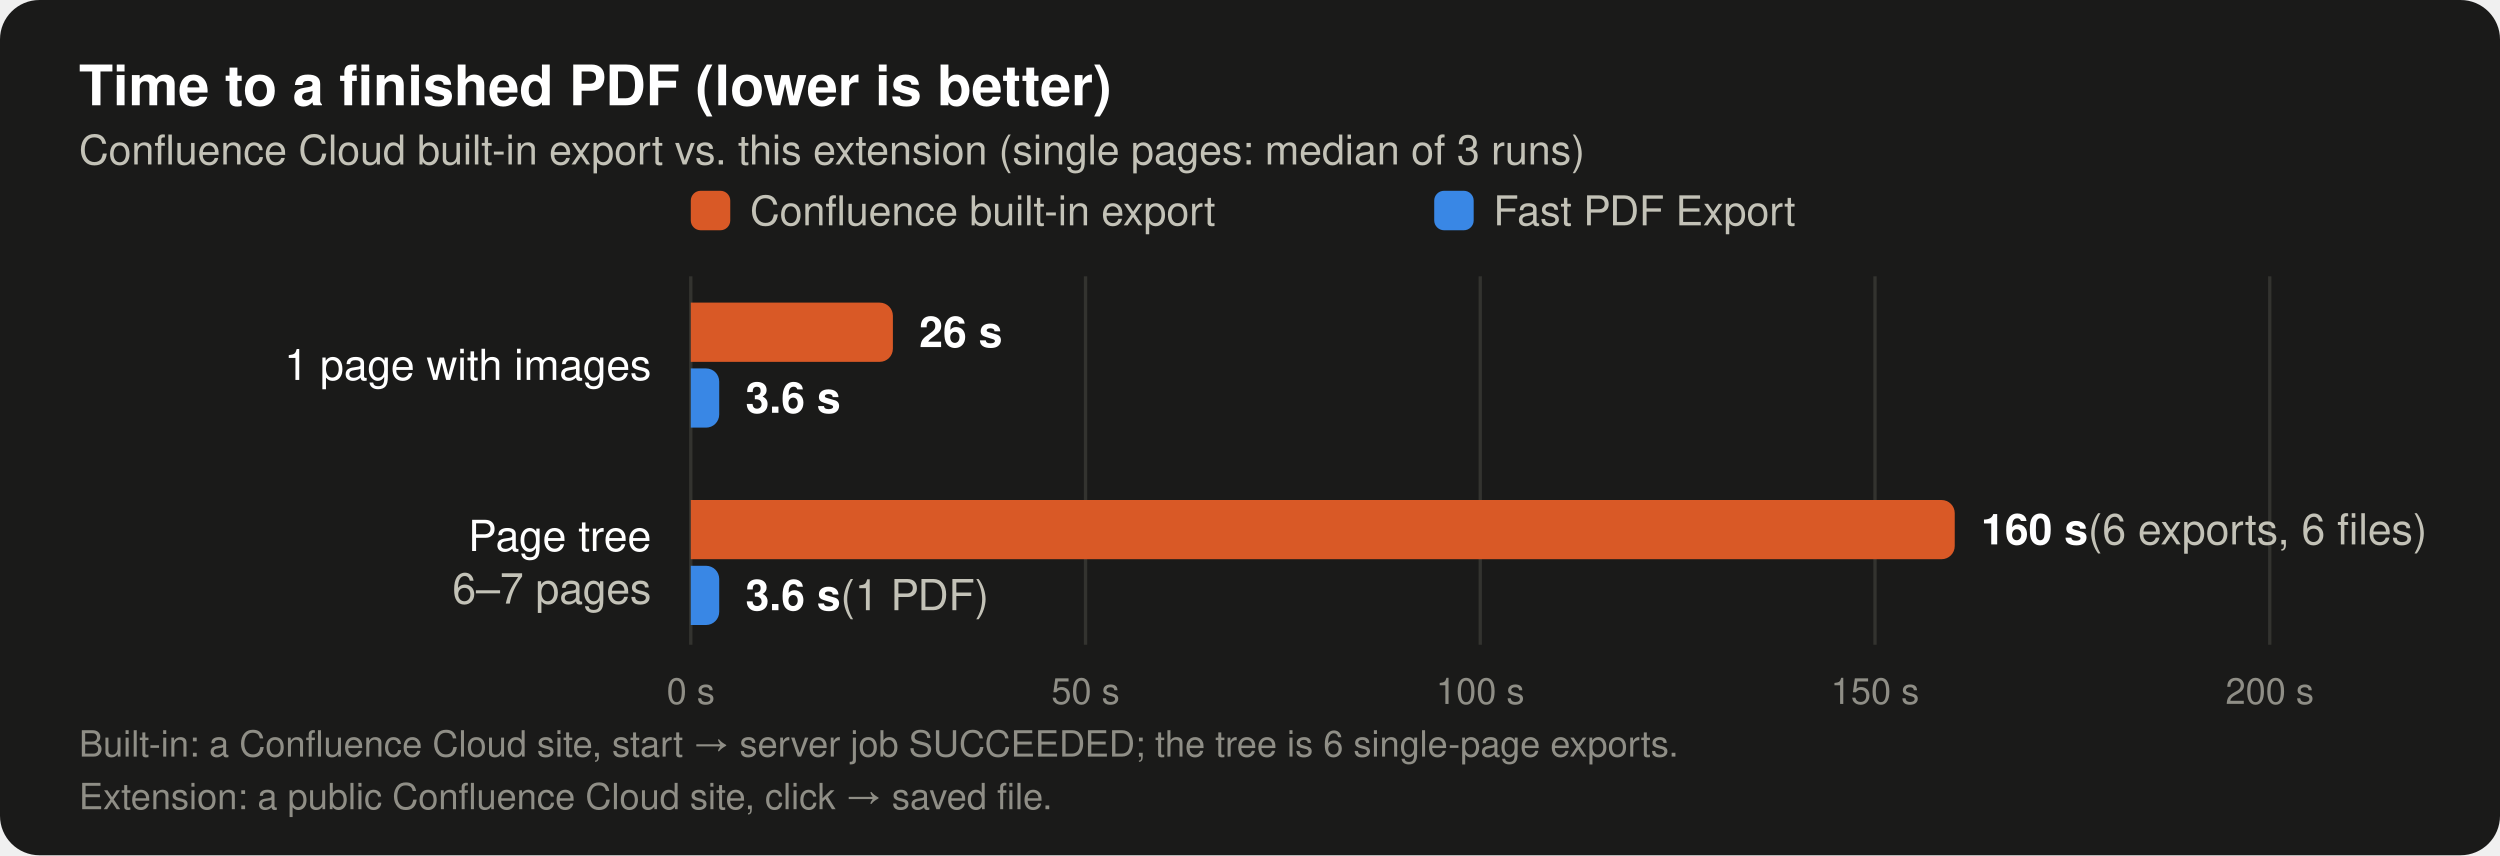
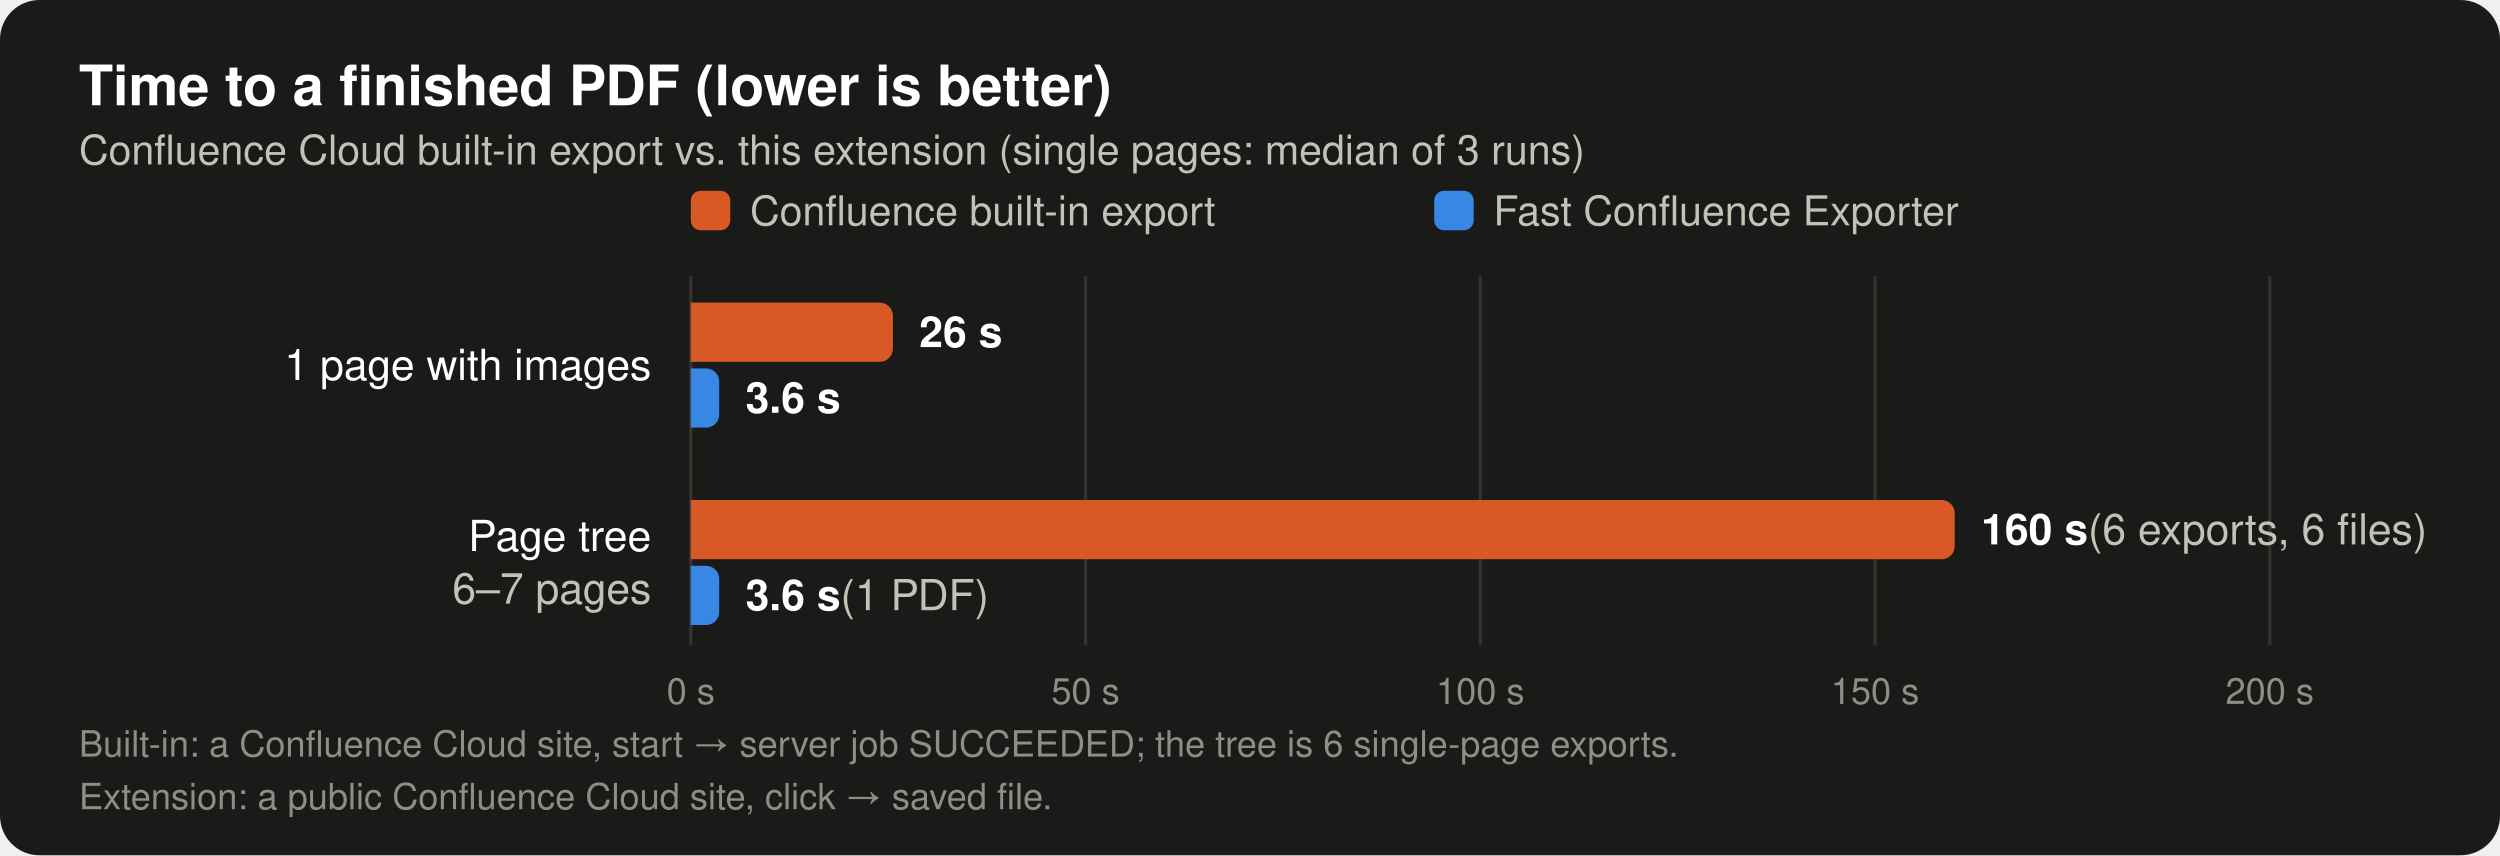
<svg xmlns="http://www.w3.org/2000/svg" width="760" height="260" viewBox="0 0 760 260" role="img" aria-label="Time to a finished PDF (lower is better)">
  <rect width="760" height="260" rx="12" fill="#1a1a19" />
  <text x="24" y="32" font-size="17" font-weight="700" fill="#ffffff" font-family="-apple-system, BlinkMacSystemFont, 'Segoe UI', Helvetica, Arial, sans-serif">Time to a finished PDF (lower is better)</text>
  <text x="24" y="50" font-size="12.5" fill="#c3c2b7" font-family="-apple-system, BlinkMacSystemFont, 'Segoe UI', Helvetica, Arial, sans-serif">Confluence Cloud built-in export vs. this extension (single pages: median of 3 runs)</text>
  <rect x="210" y="58" width="12" height="12" rx="3" fill="#d95926" />
  <text x="228" y="68.5" font-size="12.5" fill="#c3c2b7" font-family="-apple-system, BlinkMacSystemFont, 'Segoe UI', Helvetica, Arial, sans-serif">Confluence built-in export</text>
  <rect x="436" y="58" width="12" height="12" rx="3" fill="#3987e5" />
-   <text x="454" y="68.5" font-size="12.5" fill="#c3c2b7" font-family="-apple-system, BlinkMacSystemFont, 'Segoe UI', Helvetica, Arial, sans-serif">Fast PDF Export</text>
+   <text x="454" y="68.5" font-size="12.5" fill="#c3c2b7" font-family="-apple-system, BlinkMacSystemFont, 'Segoe UI', Helvetica, Arial, sans-serif">Fast Confluence Exporter</text>
  <line x1="210" x2="210" y1="84" y2="196" stroke="#33332f" stroke-width="1" />
  <text x="210" y="214" text-anchor="middle" font-size="11" fill="#8f8e86" font-family="-apple-system, BlinkMacSystemFont, 'Segoe UI', Helvetica, Arial, sans-serif">0 s</text>
  <line x1="330" x2="330" y1="84" y2="196" stroke="#33332f" stroke-width="1" />
  <text x="330" y="214" text-anchor="middle" font-size="11" fill="#8f8e86" font-family="-apple-system, BlinkMacSystemFont, 'Segoe UI', Helvetica, Arial, sans-serif">50 s</text>
  <line x1="450" x2="450" y1="84" y2="196" stroke="#33332f" stroke-width="1" />
  <text x="450" y="214" text-anchor="middle" font-size="11" fill="#8f8e86" font-family="-apple-system, BlinkMacSystemFont, 'Segoe UI', Helvetica, Arial, sans-serif">100 s</text>
  <line x1="570" x2="570" y1="84" y2="196" stroke="#33332f" stroke-width="1" />
  <text x="570" y="214" text-anchor="middle" font-size="11" fill="#8f8e86" font-family="-apple-system, BlinkMacSystemFont, 'Segoe UI', Helvetica, Arial, sans-serif">150 s</text>
  <line x1="690" x2="690" y1="84" y2="196" stroke="#33332f" stroke-width="1" />
  <text x="690" y="214" text-anchor="middle" font-size="11" fill="#8f8e86" font-family="-apple-system, BlinkMacSystemFont, 'Segoe UI', Helvetica, Arial, sans-serif">200 s</text>
  <path d="M210,92 h57.44 a4,4 0 0 1 4,4 v10 a4,4 0 0 1 -4,4 h-57.44 z" fill="#d95926" />
  <text x="279.44" y="105.5" font-size="13" font-weight="600" fill="#ffffff" font-family="-apple-system, BlinkMacSystemFont, 'Segoe UI', Helvetica, Arial, sans-serif">26 s</text>
  <path d="M210,112 h4.64 a4,4 0 0 1 4,4 v10 a4,4 0 0 1 -4,4 h-4.64 z" fill="#3987e5" />
  <text x="226.64" y="125.5" font-size="13" font-weight="600" fill="#ffffff" font-family="-apple-system, BlinkMacSystemFont, 'Segoe UI', Helvetica, Arial, sans-serif">3.6 s</text>
  <text x="198" y="115.5" text-anchor="end" font-size="13" fill="#ffffff" font-family="-apple-system, BlinkMacSystemFont, 'Segoe UI', Helvetica, Arial, sans-serif">1 page with images</text>
  <path d="M210,152 h380.24 a4,4 0 0 1 4,4 v10 a4,4 0 0 1 -4,4 h-380.24 z" fill="#d95926" />
  <text x="602.24" y="165.5" font-size="13" font-weight="600" fill="#ffffff" font-family="-apple-system, BlinkMacSystemFont, 'Segoe UI', Helvetica, Arial, sans-serif">160 s<tspan font-weight="400" fill="#c3c2b7"> (6 exports, 6 files)</tspan>
  </text>
  <path d="M210,172 h4.64 a4,4 0 0 1 4,4 v10 a4,4 0 0 1 -4,4 h-4.64 z" fill="#3987e5" />
  <text x="226.64" y="185.5" font-size="13" font-weight="600" fill="#ffffff" font-family="-apple-system, BlinkMacSystemFont, 'Segoe UI', Helvetica, Arial, sans-serif">3.6 s<tspan font-weight="400" fill="#c3c2b7"> (1 PDF)</tspan>
  </text>
  <text x="198" y="167.5" text-anchor="end" font-size="13" fill="#ffffff" font-family="-apple-system, BlinkMacSystemFont, 'Segoe UI', Helvetica, Arial, sans-serif">Page tree</text>
  <text x="198" y="183.5" text-anchor="end" font-size="13" fill="#c3c2b7" font-family="-apple-system, BlinkMacSystemFont, 'Segoe UI', Helvetica, Arial, sans-serif">6–7 pages</text>
  <text x="24" y="230" font-size="11" fill="#8f8e86" font-family="-apple-system, BlinkMacSystemFont, 'Segoe UI', Helvetica, Arial, sans-serif">Built-in: a Confluence Cloud site, start → server job SUCCEEDED; the tree is 6 single-page exports.</text>
  <text x="24" y="246" font-size="11" fill="#8f8e86" font-family="-apple-system, BlinkMacSystemFont, 'Segoe UI', Helvetica, Arial, sans-serif">Extension: a public Confluence Cloud site, click → saved file.</text>
</svg>
